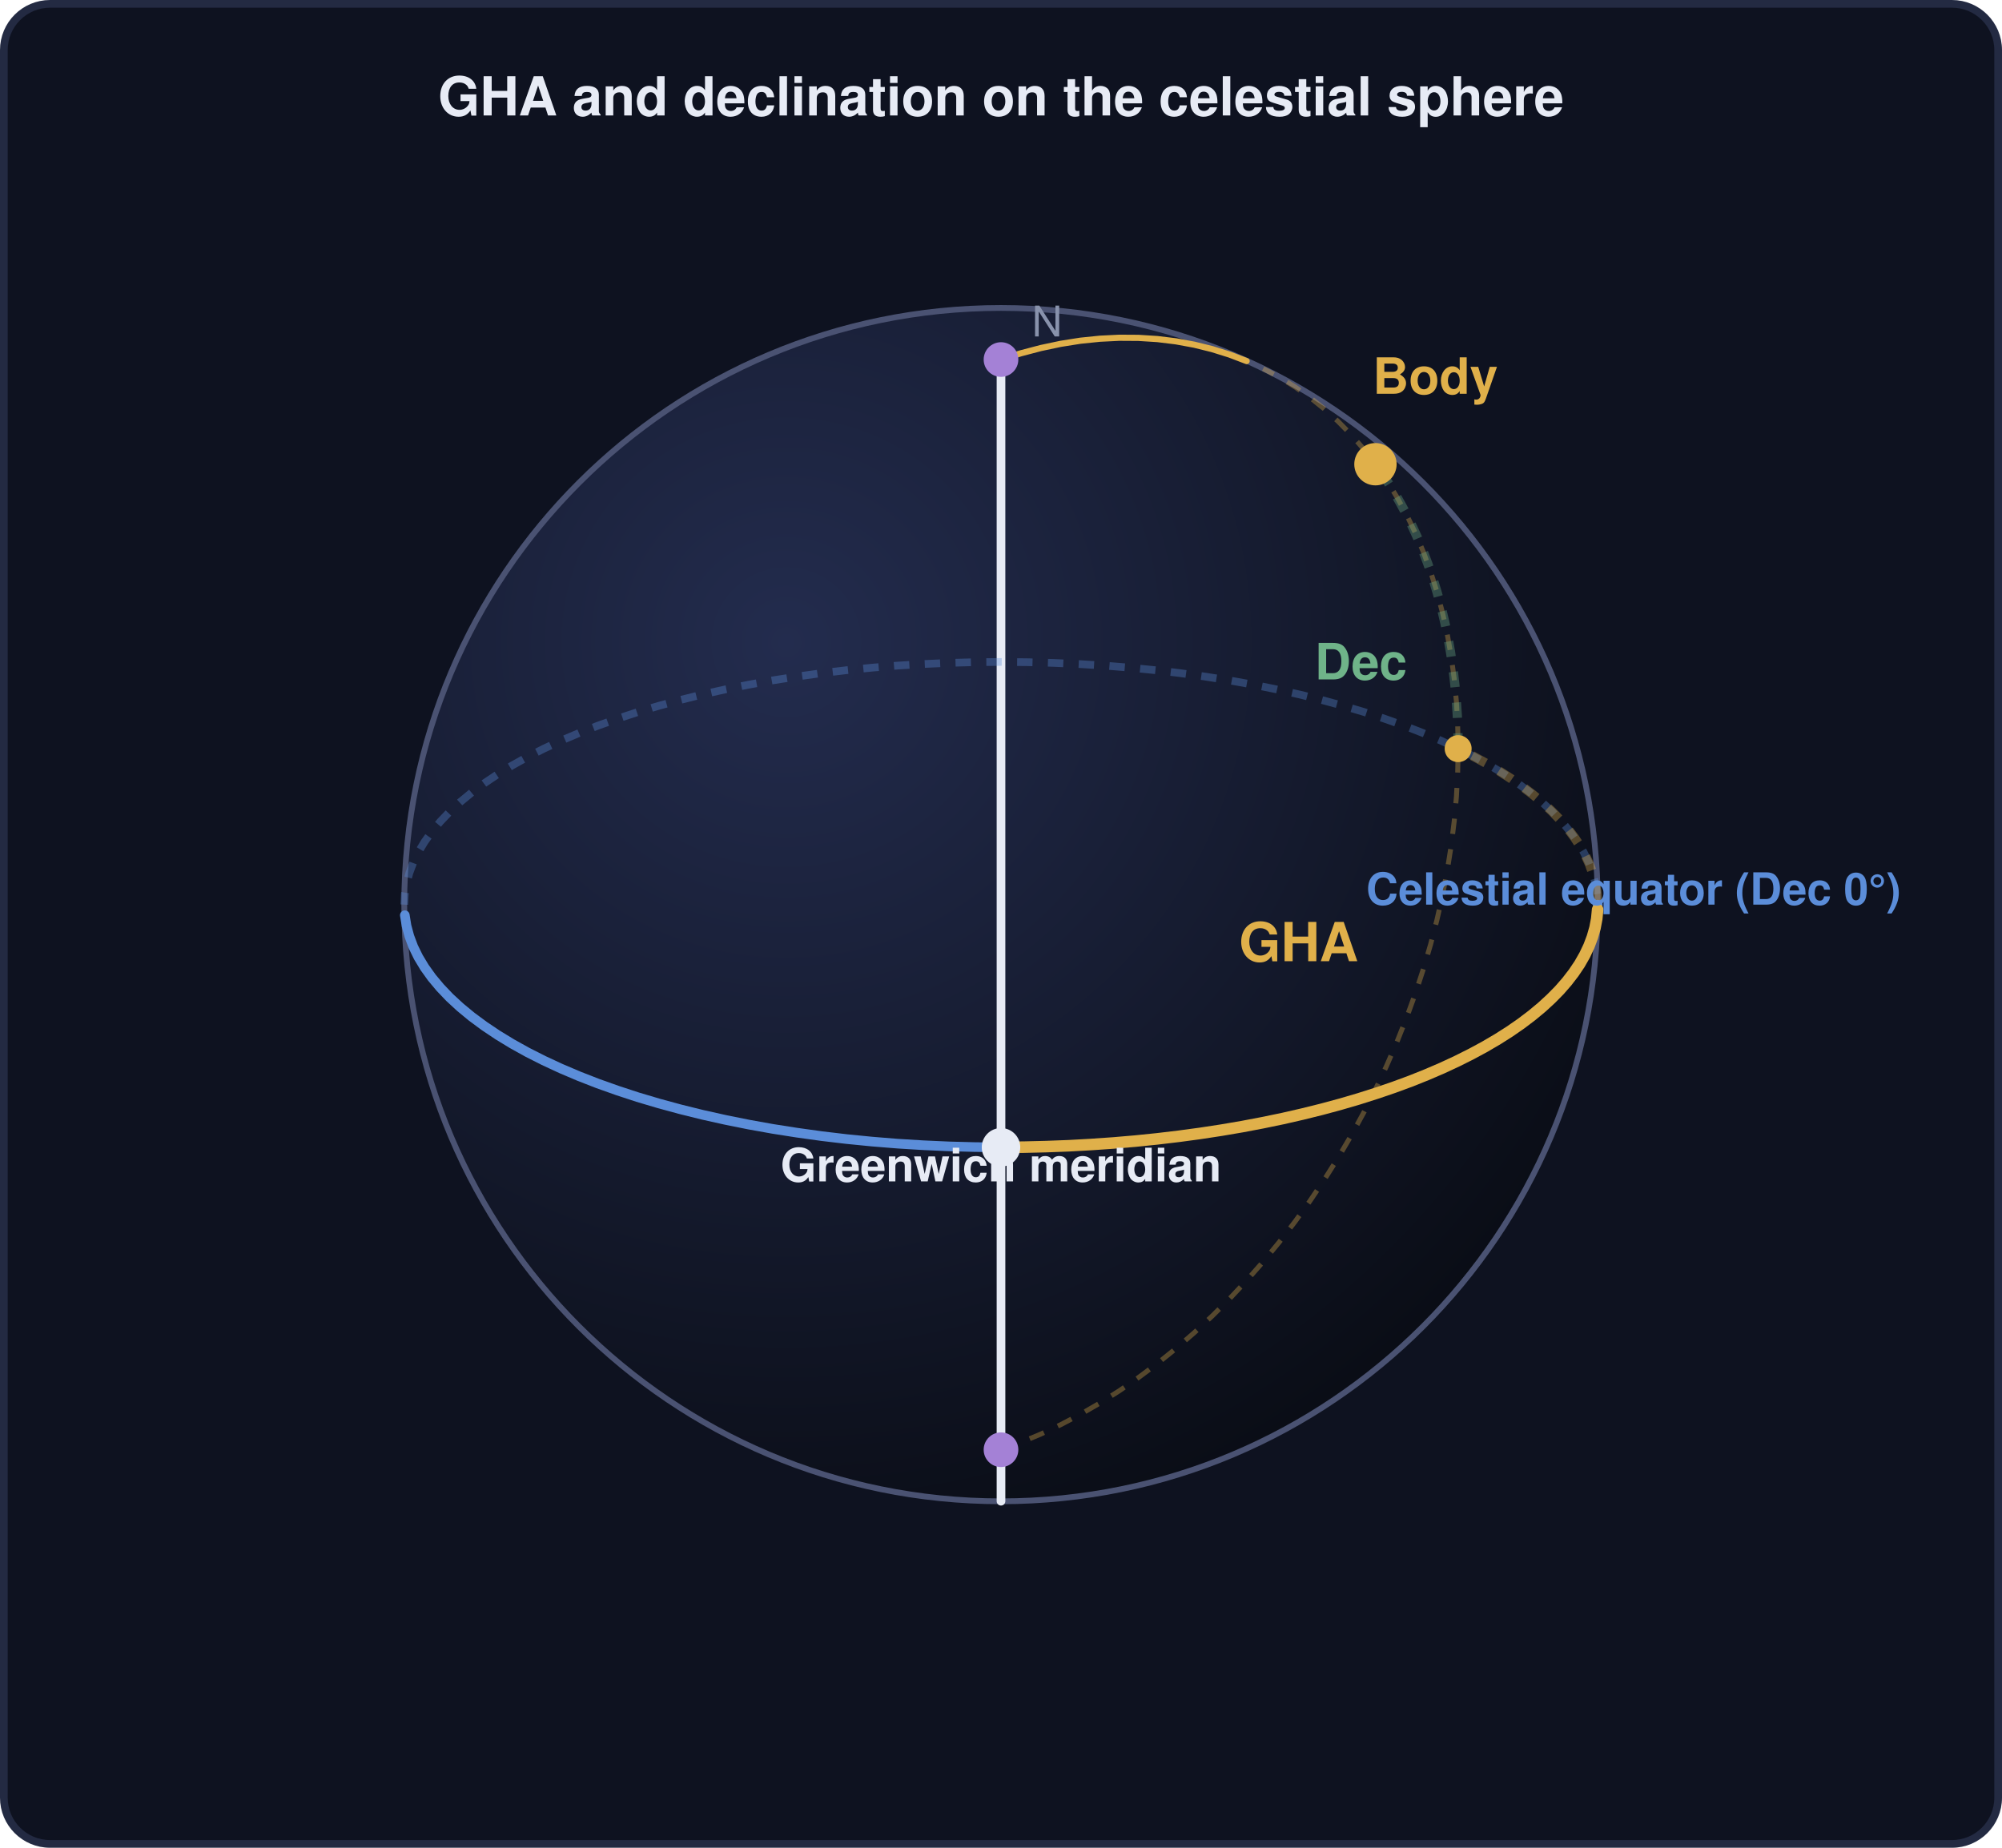
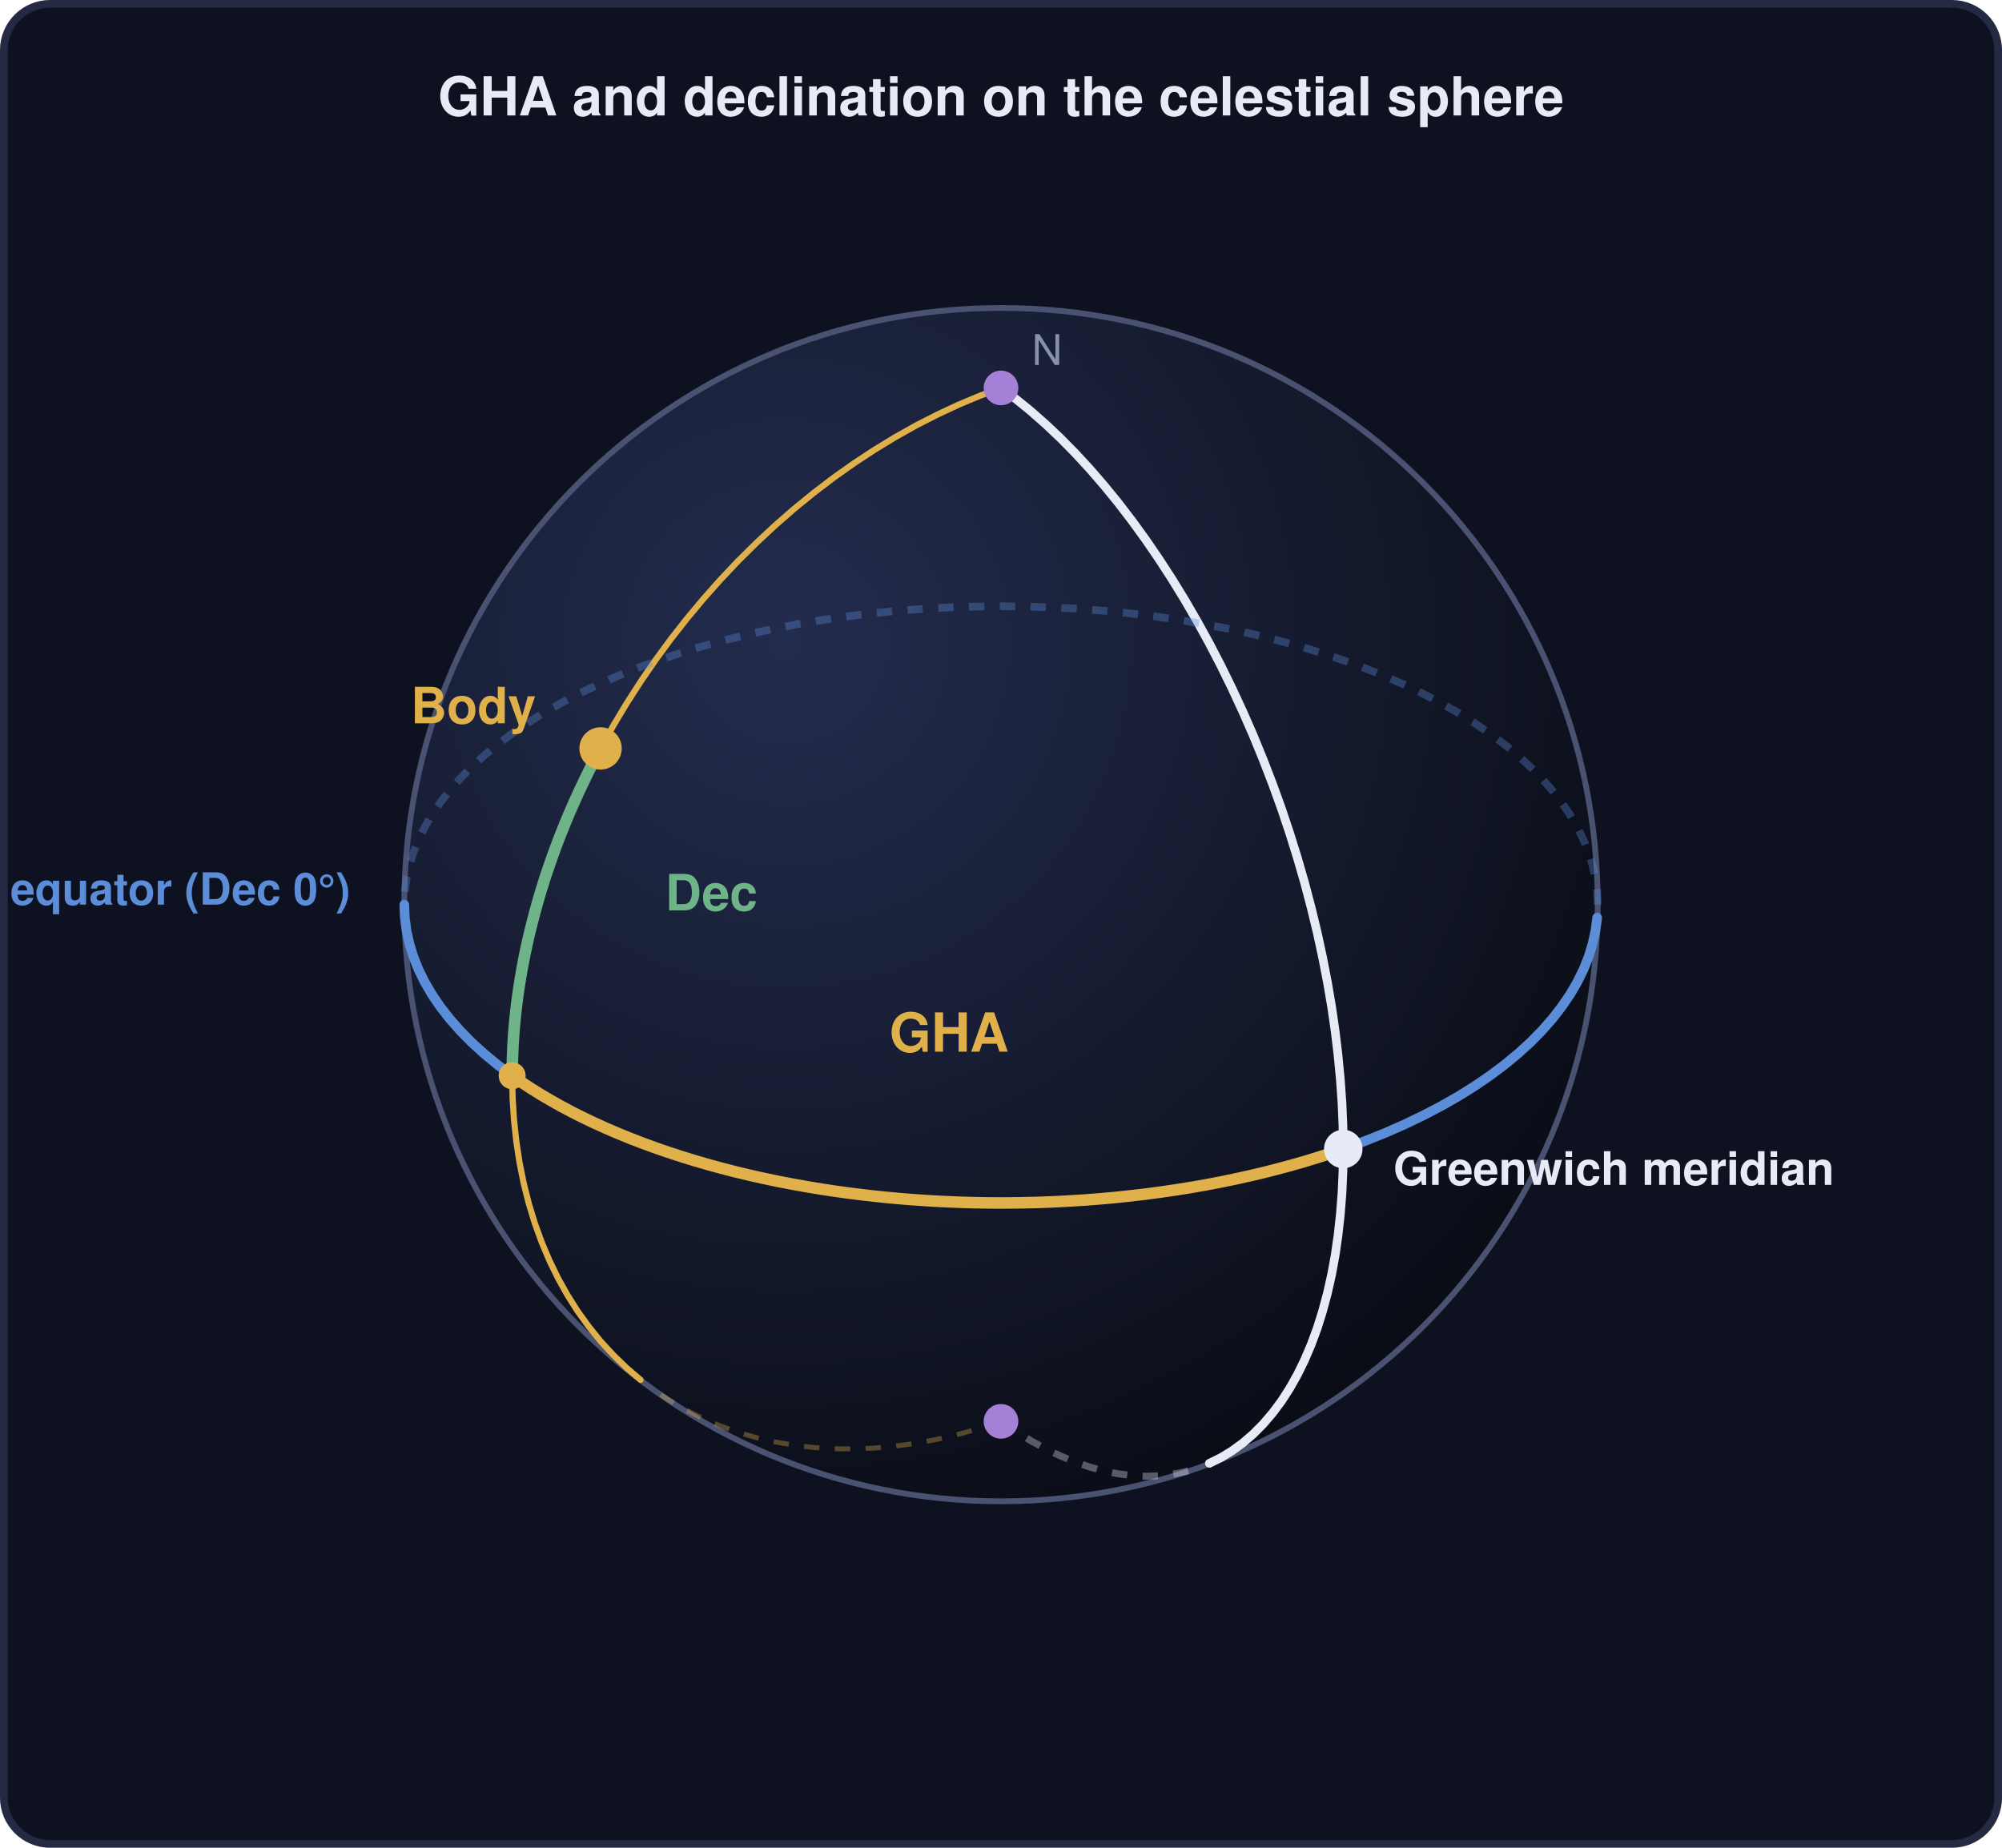
<svg xmlns="http://www.w3.org/2000/svg" viewBox="0 0 520 480" width="520" height="480">
  <defs>
    <radialGradient id="gCel" cx="32%" cy="28%" r="78%">
      <stop offset="0%" stop-color="#232c4e" />
      <stop offset="100%" stop-color="#0a0d16" />
    </radialGradient>
  </defs>
  <rect x="1" y="1" width="518" height="478" rx="12" fill="#0e1220" stroke="#232a42" stroke-width="2" />
  <text x="260.0" y="30.0" fill="#e7ebf5" font-size="14" text-anchor="middle" font-weight="600" font-family="Space Grotesk, Helvetica, Arial, sans-serif">GHA and declination on the celestial sphere</text>
  <circle cx="260" cy="235" r="155" fill="url(#gCel)" stroke="#4a5272" stroke-width="1.5" />
-   <path d="M 260.00,376.60 L 260.00,379.21 L 260.00,381.56 L 260.00,383.62 L 260.00,385.40 L 260.00,386.89 L 260.00,388.09 L 260.00,389.00 L 260.00,389.62 L 260.00,389.95" stroke="#e7ebf5" stroke-width="1.80" fill="none" stroke-dasharray="4,4" opacity="0.35" />
-   <path d="M 260.00,389.98 L 260.00,389.71 L 260.00,389.15 L 260.00,388.30 L 260.00,387.15 L 260.00,385.72 L 260.00,384.00 L 260.00,381.99 L 260.00,379.70 L 260.00,377.14 L 260.00,374.31 L 260.00,371.22 L 260.00,367.86 L 260.00,364.25 L 260.00,360.40 L 260.00,356.30 L 260.00,351.98 L 260.00,347.43 L 260.00,342.67 L 260.00,337.71 L 260.00,332.54 L 260.00,327.20 L 260.00,321.67 L 260.00,315.99 L 260.00,310.15 L 260.00,304.16 L 260.00,298.04 L 260.00,291.81 L 260.00,285.46 L 260.00,279.02 L 260.00,272.50 L 260.00,265.90 L 260.00,259.25 L 260.00,252.55 L 260.00,245.81 L 260.00,239.06 L 260.00,232.29 L 260.00,225.54 L 260.00,218.80 L 260.00,212.09 L 260.00,205.42 L 260.00,198.82 L 260.00,192.28 L 260.00,185.82 L 260.00,179.45 L 260.00,173.19 L 260.00,167.05 L 260.00,161.04 L 260.00,155.17 L 260.00,149.45 L 260.00,143.89 L 260.00,138.51 L 260.00,133.31 L 260.00,128.31 L 260.00,123.50 L 260.00,118.91 L 260.00,114.54 L 260.00,110.40 L 260.00,106.50 L 260.00,102.84 L 260.00,99.43 L 260.00,96.29 L 260.00,93.40" stroke="#e7ebf5" stroke-width="2.25" fill="none" stroke-linecap="round" />
-   <path d="M 260.00,376.60 L 265.18,374.70 L 270.35,372.53 L 275.50,370.10 L 280.62,367.41 L 285.70,364.47 L 290.73,361.29 L 295.70,357.86 L 300.61,354.20 L 305.44,350.31 L 310.18,346.21 L 314.83,341.89 L 319.37,337.37 L 323.80,332.65 L 328.10,327.75 L 332.28,322.67 L 336.32,317.42 L 340.22,312.02 L 343.96,306.47 L 347.54,300.79 L 350.96,294.98 L 354.20,289.05 L 357.26,283.02 L 360.14,276.90 L 362.83,270.70 L 365.32,264.44 L 367.61,258.12 L 369.70,251.75 L 371.58,245.35 L 373.24,238.93 L 374.69,232.51 L 375.92,226.08 L 376.93,219.68 L 377.72,213.31 L 378.29,206.97 L 378.62,200.69 L 378.74,194.48 L 378.62,188.34 L 378.29,182.29 L 377.72,176.34 L 376.93,170.50 L 375.92,164.79 L 374.69,159.21 L 373.24,153.77 L 371.58,148.49 L 369.70,143.37 L 367.61,138.43 L 365.32,133.67 L 362.83,129.11 L 360.14,124.74 L 357.26,120.59 L 354.20,116.65 L 350.96,112.94 L 347.54,109.46 L 343.96,106.22 L 340.22,103.22 L 336.32,100.48 L 332.28,97.99 L 328.10,95.76" stroke="#e0b04a" stroke-width="1.28" fill="none" stroke-dasharray="4,4" opacity="0.35" />
-   <path d="M 323.80,93.80 L 319.37,92.11 L 314.83,90.69 L 310.18,89.54 L 305.44,88.67 L 300.61,88.08 L 295.70,87.77 L 290.73,87.74 L 285.70,87.99 L 280.62,88.51 L 275.50,89.32 L 270.35,90.41 L 265.18,91.77 L 260.00,93.40" stroke="#e0b04a" stroke-width="1.6" fill="none" stroke-linecap="round" />
-   <path d="M 260.00,298.04 L 266.76,297.98 L 273.51,297.80 L 280.23,297.50 L 286.92,297.09 L 293.55,296.55 L 300.12,295.90 L 306.61,295.13 L 313.01,294.24 L 319.32,293.25 L 325.51,292.14 L 331.57,290.92 L 337.50,289.60 L 343.28,288.17 L 348.90,286.64 L 354.36,285.02 L 359.63,283.29 L 364.72,281.48 L 369.60,279.58 L 374.28,277.59 L 378.74,275.52 L 382.97,273.38 L 386.97,271.16 L 390.73,268.87 L 394.23,266.52 L 397.49,264.11 L 400.48,261.64 L 403.20,259.13 L 405.65,256.56 L 407.83,253.96 L 409.72,251.32 L 411.33,248.65 L 412.65,245.95 L 413.67,243.23 L 414.41,240.49 L 414.85,237.75 L 415.00,235.00" stroke="#5b8dd9" stroke-width="2.5" fill="none" stroke-linecap="round" />
-   <path d="M 414.85,232.25 L 414.41,229.51 L 413.67,226.77 L 412.65,224.05 L 411.33,221.35 L 409.72,218.68 L 407.83,216.04 L 405.65,213.44 L 403.20,210.87 L 400.48,208.36 L 397.49,205.89 L 394.23,203.48 L 390.73,201.13 L 386.97,198.84 L 382.97,196.62 L 378.74,194.48 L 374.28,192.41 L 369.60,190.42 L 364.72,188.52 L 359.63,186.71 L 354.36,184.98 L 348.90,183.36 L 343.28,181.83 L 337.50,180.40 L 331.57,179.08 L 325.51,177.86 L 319.32,176.75 L 313.01,175.76 L 306.61,174.87 L 300.12,174.10 L 293.55,173.45 L 286.92,172.91 L 280.23,172.50 L 273.51,172.20 L 266.76,172.02 L 260.00,171.96 L 253.24,172.02 L 246.49,172.20 L 239.77,172.50 L 233.08,172.91 L 226.45,173.45 L 219.88,174.10 L 213.39,174.87 L 206.99,175.76 L 200.68,176.75 L 194.49,177.86 L 188.43,179.08 L 182.50,180.40 L 176.72,181.83 L 171.10,183.36 L 165.64,184.98 L 160.37,186.71 L 155.28,188.52 L 150.40,190.42 L 145.72,192.41 L 141.26,194.48 L 137.03,196.62 L 133.03,198.84 L 129.27,201.13 L 125.77,203.48 L 122.51,205.89 L 119.52,208.36 L 116.80,210.87 L 114.35,213.44 L 112.17,216.04 L 110.28,218.68 L 108.67,221.35 L 107.35,224.05 L 106.33,226.77 L 105.59,229.51 L 105.15,232.25 L 105.00,235.00" stroke="#5b8dd9" stroke-width="2.00" fill="none" stroke-dasharray="4,4" opacity="0.35" />
-   <path d="M 105.15,237.75 L 105.59,240.49 L 106.33,243.23 L 107.35,245.95 L 108.67,248.65 L 110.28,251.32 L 112.17,253.96 L 114.35,256.56 L 116.80,259.13 L 119.52,261.64 L 122.51,264.11 L 125.77,266.52 L 129.27,268.87 L 133.03,271.16 L 137.03,273.38 L 141.26,275.52 L 145.72,277.59 L 150.40,279.58 L 155.28,281.48 L 160.37,283.29 L 165.64,285.02 L 171.10,286.64 L 176.72,288.17 L 182.50,289.60 L 188.43,290.92 L 194.49,292.14 L 200.68,293.25 L 206.99,294.24 L 213.39,295.13 L 219.88,295.90 L 226.45,296.55 L 233.08,297.09 L 239.77,297.50 L 246.49,297.80 L 253.24,297.98 L 260.00,298.04" stroke="#5b8dd9" stroke-width="2.5" fill="none" stroke-linecap="round" />
-   <path d="M 260.00,298.04 L 265.86,298.00 L 271.71,297.86 L 277.55,297.64 L 283.36,297.32 L 289.13,296.92 L 294.87,296.43 L 300.55,295.85 L 306.18,295.18 L 311.74,294.43 L 317.23,293.59 L 322.63,292.67 L 327.95,291.66 L 333.17,290.58 L 338.28,289.41 L 343.28,288.17 L 348.16,286.85 L 352.92,285.46 L 357.54,283.99 L 362.03,282.46 L 366.37,280.86 L 370.55,279.19 L 374.58,277.46 L 378.45,275.66 L 382.14,273.81 L 385.66,271.91 L 389.00,269.95 L 392.16,267.94 L 395.13,265.88 L 397.90,263.78 L 400.48,261.64 L 402.85,259.46 L 405.03,257.25 L 406.99,255.00 L 408.74,252.73 L 410.29,250.43 L 411.61,248.11 L 412.72,245.77 L 413.61,243.41 L 414.29,241.04 L 414.74,238.67 L 414.97,236.28" stroke="#e0b04a" stroke-width="3" fill="none" stroke-linecap="round" />
-   <path d="M 414.98,233.90 L 414.76,231.52 L 414.33,229.14 L 413.67,226.77 L 412.80,224.41 L 411.71,222.07 L 410.40,219.75 L 408.87,217.45 L 407.13,215.17 L 405.18,212.92 L 403.03,210.70 L 400.67,208.52 L 398.11,206.38 L 395.35,204.28 L 392.39,202.22 L 389.25,200.20 L 385.93,198.24 L 382.42,196.33 L 378.74,194.48" stroke="#e0b04a" stroke-width="2.40" fill="none" stroke-dasharray="4,4" opacity="0.35" />
-   <path d="M 378.74,194.48 L 378.71,191.60 L 378.64,188.74 L 378.52,185.91 L 378.34,183.09 L 378.12,180.29 L 377.85,177.52 L 377.53,174.77 L 377.16,172.05 L 376.75,169.35 L 376.28,166.68 L 375.77,164.04 L 375.21,161.42 L 374.60,158.84 L 373.94,156.29 L 373.24,153.77 L 372.49,151.29 L 371.69,148.84 L 370.85,146.42 L 369.96,144.05 L 369.03,141.71 L 368.05,139.40 L 367.02,137.14 L 365.95,134.92 L 364.84,132.74 L 363.68,130.61 L 362.48,128.51 L 361.24,126.46 L 359.96,124.46 L 358.63,122.50 L 357.26,120.59" stroke="#6fb389" stroke-width="2.40" fill="none" stroke-dasharray="4,4" opacity="0.35" />
-   <circle cx="260.00" cy="298.04" r="5" fill="#e7ebf5" />
-   <circle cx="357.26" cy="120.59" r="5.5" fill="#e0b04a" />
-   <circle cx="378.74" cy="194.48" r="3.5" fill="#e0b04a" />
-   <circle cx="260.00" cy="93.40" r="4.5" fill="#a481d6" />
-   <circle cx="260.00" cy="376.60" r="4.5" fill="#a481d6" />
-   <text x="260.0" y="306.9" fill="#e7ebf5" font-size="12" text-anchor="middle" font-weight="700" font-family="Space Grotesk, Helvetica, Arial, sans-serif">Greenwich meridian</text>
-   <text x="372.8" y="102.3" fill="#e0b04a" font-size="13" text-anchor="middle" font-weight="700" font-family="Space Grotesk, Helvetica, Arial, sans-serif">Body</text>
-   <text x="337.3" y="249.7" fill="#e0b04a" font-size="14" text-anchor="middle" font-weight="700" font-family="Space Grotesk, Helvetica, Arial, sans-serif">GHA</text>
-   <text x="341.5" y="176.5" fill="#6fb389" font-size="13" text-anchor="start" font-weight="700" font-family="Space Grotesk, Helvetica, Arial, sans-serif">Dec</text>
-   <text x="268.0" y="87.4" fill="#8892ac" font-size="11" text-anchor="start" font-weight="500" font-family="Space Grotesk, Helvetica, Arial, sans-serif">N</text>
-   <text x="424.3" y="235.0" fill="#5b8dd9" font-size="11.5" text-anchor="middle" font-weight="700" font-family="Space Grotesk, Helvetica, Arial, sans-serif">Celestial equator (Dec 0°)</text>
+   <path d="M 260.00,369.23 L 263.88,371.88 L 267.75,374.26 L 271.60,376.37 L 275.44,378.22 L 279.24,379.79 L 283.01,381.09 L 286.73,382.11 L 290.41,382.85 L 294.02,383.31 L 297.57,383.49 L 301.05,383.38 L 304.45,382.99 L 307.77,382.32 L 310.99,381.37" stroke="#e7ebf5" stroke-width="1.80" fill="none" stroke-dasharray="4,4" opacity="0.35" />
+   <path d="M 314.12,380.14 L 317.15,378.64 L 320.06,376.86 L 322.86,374.81 L 325.55,372.49 L 328.10,369.92 L 330.53,367.08 L 332.83,364.00 L 334.98,360.67 L 336.99,357.10 L 338.86,353.29 L 340.57,349.27 L 342.14,345.02 L 343.54,340.57 L 344.79,335.91 L 345.88,331.06 L 346.80,326.03 L 347.55,320.83 L 348.14,315.46 L 348.57,309.94 L 348.82,304.28 L 348.90,298.48 L 348.82,292.57 L 348.57,286.54 L 348.14,280.42 L 347.55,274.21 L 346.80,267.93 L 345.88,261.58 L 344.79,255.18 L 343.54,248.75 L 342.14,242.28 L 340.57,235.81 L 338.86,229.33 L 336.99,222.86 L 334.98,216.42 L 332.83,210.01 L 330.53,203.65 L 328.10,197.35 L 325.55,191.12 L 322.86,184.97 L 320.06,178.92 L 317.15,172.98 L 314.12,167.15 L 310.99,161.46 L 307.77,155.90 L 304.45,150.49 L 301.05,145.25 L 297.57,140.17 L 294.02,135.28 L 290.41,130.57 L 286.73,126.07 L 283.01,121.77 L 279.24,117.69 L 275.44,113.83 L 271.60,110.20 L 267.75,106.81 L 263.88,103.66 L 260.00,100.77" stroke="#e7ebf5" stroke-width="2.25" fill="none" stroke-linecap="round" />
+   <path d="M 260.00,369.23 L 254.46,371.05 L 248.93,372.60 L 243.43,373.89 L 237.95,374.91 L 232.52,375.67 L 227.14,376.17 L 221.82,376.39 L 216.57,376.34 L 211.41,376.03 L 206.34,375.44 L 201.37,374.59 L 196.52,373.48 L 191.78,372.10 L 187.17,370.45 L 182.71,368.56 L 178.39,366.40 L 174.22,364.00 L 170.22,361.35" stroke="#e0b04a" stroke-width="1.28" fill="none" stroke-dasharray="4,4" opacity="0.35" />
+   <path d="M 166.39,358.46 L 162.74,355.34 L 159.27,351.98 L 155.99,348.41 L 152.92,344.61 L 150.04,340.61 L 147.38,336.41 L 144.93,332.02 L 142.70,327.44 L 140.69,322.68 L 138.91,317.76 L 137.36,312.68 L 136.04,307.45 L 134.96,302.09 L 134.12,296.59 L 133.51,290.98 L 133.15,285.27 L 133.03,279.45 L 133.15,273.55 L 133.51,267.58 L 134.12,261.55 L 134.96,255.47 L 136.04,249.34 L 137.36,243.20 L 138.91,237.03 L 140.69,230.86 L 142.70,224.70 L 144.93,218.56 L 147.38,212.45 L 150.04,206.38 L 152.92,200.37 L 155.99,194.42 L 159.27,188.55 L 162.74,182.77 L 166.39,177.09 L 170.22,171.51 L 174.22,166.06 L 178.39,160.74 L 182.71,155.57 L 187.17,150.54 L 191.78,145.67 L 196.52,140.98 L 201.37,136.46 L 206.34,132.13 L 211.41,128.00 L 216.57,124.06 L 221.82,120.35 L 227.14,116.85 L 232.52,113.57 L 237.95,110.52 L 243.43,107.72 L 248.93,105.15 L 254.46,102.83 L 260.00,100.77" stroke="#e0b04a" stroke-width="1.6" fill="none" stroke-linecap="round" />
+   <path d="M 260.00,312.50 L 253.24,312.43 L 246.49,312.21 L 239.77,311.84 L 233.08,311.32 L 226.45,310.66 L 219.88,309.86 L 213.39,308.91 L 206.99,307.83 L 200.68,306.60 L 194.49,305.24 L 188.43,303.74 L 182.50,302.12 L 176.72,300.36 L 171.10,298.48 L 165.64,296.48 L 160.37,294.37 L 155.28,292.14 L 150.40,289.80 L 145.72,287.36 L 141.26,284.82 L 137.03,282.18 L 133.03,279.45 L 129.27,276.64 L 125.77,273.75 L 122.51,270.79 L 119.52,267.75 L 116.80,264.66 L 114.35,261.51 L 112.17,258.30 L 110.28,255.06 L 108.67,251.77 L 107.35,248.46 L 106.33,245.12 L 105.59,241.75 L 105.15,238.38 L 105.00,235.00" stroke="#5b8dd9" stroke-width="2.5" fill="none" stroke-linecap="round" />
+   <path d="M 105.15,231.62 L 105.59,228.25 L 106.33,224.88 L 107.35,221.54 L 108.67,218.23 L 110.28,214.94 L 112.17,211.70 L 114.35,208.49 L 116.80,205.34 L 119.52,202.25 L 122.51,199.21 L 125.77,196.25 L 129.27,193.36 L 133.03,190.55 L 137.03,187.82 L 141.26,185.18 L 145.72,182.64 L 150.40,180.20 L 155.28,177.86 L 160.37,175.63 L 165.64,173.52 L 171.10,171.52 L 176.72,169.64 L 182.50,167.88 L 188.43,166.26 L 194.49,164.76 L 200.68,163.40 L 206.99,162.17 L 213.39,161.09 L 219.88,160.14 L 226.45,159.34 L 233.08,158.68 L 239.77,158.16 L 246.49,157.79 L 253.24,157.57 L 260.00,157.50 L 266.76,157.57 L 273.51,157.79 L 280.23,158.16 L 286.92,158.68 L 293.55,159.34 L 300.12,160.14 L 306.61,161.09 L 313.01,162.17 L 319.32,163.40 L 325.51,164.76 L 331.57,166.26 L 337.50,167.88 L 343.28,169.64 L 348.90,171.52 L 354.36,173.52 L 359.63,175.63 L 364.72,177.86 L 369.60,180.20 L 374.28,182.64 L 378.74,185.18 L 382.97,187.82 L 386.97,190.55 L 390.73,193.36 L 394.23,196.25 L 397.49,199.21 L 400.48,202.25 L 403.20,205.34 L 405.65,208.49 L 407.83,211.70 L 409.72,214.94 L 411.33,218.23 L 412.65,221.54 L 413.67,224.88 L 414.41,228.25 L 414.85,231.62 L 415.00,235.00" stroke="#5b8dd9" stroke-width="2.00" fill="none" stroke-dasharray="4,4" opacity="0.35" />
+   <path d="M 414.85,238.38 L 414.41,241.75 L 413.67,245.12 L 412.65,248.46 L 411.33,251.77 L 409.72,255.06 L 407.83,258.30 L 405.65,261.51 L 403.20,264.66 L 400.48,267.75 L 397.49,270.79 L 394.23,273.75 L 390.73,276.64 L 386.97,279.45 L 382.97,282.18 L 378.74,284.82 L 374.28,287.36 L 369.60,289.80 L 364.72,292.14 L 359.63,294.37 L 354.36,296.48 L 348.90,298.48 L 343.28,300.36 L 337.50,302.12 L 331.57,303.74 L 325.51,305.24 L 319.32,306.60 L 313.01,307.83 L 306.61,308.91 L 300.12,309.86 L 293.55,310.66 L 286.92,311.32 L 280.23,311.84 L 273.51,312.21 L 266.76,312.43 L 260.00,312.50" stroke="#5b8dd9" stroke-width="2.5" fill="none" stroke-linecap="round" />
+   <path d="M 348.90,298.48 L 345.55,299.63 L 342.14,300.72 L 338.67,301.78 L 335.15,302.78 L 331.57,303.74 L 327.95,304.66 L 324.28,305.52 L 320.56,306.34 L 316.81,307.11 L 313.01,307.83 L 309.18,308.50 L 305.32,309.11 L 301.42,309.68 L 297.50,310.20 L 293.55,310.66 L 289.58,311.08 L 285.58,311.44 L 281.57,311.75 L 277.55,312.00 L 273.51,312.21 L 269.46,312.36 L 265.41,312.45 L 261.35,312.50 L 257.29,312.49 L 253.24,312.43 L 249.19,312.31 L 245.14,312.14 L 241.11,311.92 L 237.09,311.65 L 233.08,311.32 L 229.10,310.94 L 225.13,310.51 L 221.19,310.03 L 217.28,309.50 L 213.39,308.91 L 209.54,308.28 L 205.72,307.59 L 201.94,306.86 L 198.19,306.07 L 194.49,305.24 L 190.84,304.36 L 187.23,303.43 L 183.67,302.45 L 180.17,301.43 L 176.72,300.36 L 173.33,299.25 L 169.99,298.09 L 166.72,296.89 L 163.51,295.65 L 160.37,294.37 L 157.29,293.04 L 154.29,291.68 L 151.36,290.28 L 148.50,288.84 L 145.72,287.36 L 143.02,285.84 L 140.40,284.30 L 137.86,282.71 L 135.40,281.10 L 133.03,279.45" stroke="#e0b04a" stroke-width="3" fill="none" stroke-linecap="round" />
+   <path d="M 133.03,279.45 L 133.06,276.71 L 133.14,273.95 L 133.27,271.17 L 133.45,268.38 L 133.69,265.58 L 133.98,262.76 L 134.32,259.93 L 134.71,257.09 L 135.16,254.25 L 135.65,251.39 L 136.20,248.53 L 136.80,245.66 L 137.45,242.78 L 138.16,239.91 L 138.91,237.03 L 139.71,234.15 L 140.56,231.27 L 141.46,228.39 L 142.42,225.52 L 143.42,222.65 L 144.46,219.78 L 145.56,216.92 L 146.70,214.07 L 147.89,211.23 L 149.13,208.40 L 150.41,205.57 L 151.74,202.76 L 153.11,199.97 L 154.53,197.19 L 155.99,194.42" stroke="#6fb389" stroke-width="3" fill="none" stroke-linecap="round" />
+   <circle cx="348.90" cy="298.48" r="5" fill="#e7ebf5" />
+   <circle cx="155.99" cy="194.42" r="5.5" fill="#e0b04a" />
+   <circle cx="133.03" cy="279.45" r="3.5" fill="#e0b04a" />
+   <circle cx="260.00" cy="100.77" r="4.5" fill="#a481d6" />
+   <circle cx="260.00" cy="369.23" r="4.5" fill="#a481d6" />
+   <text x="361.9" y="307.8" fill="#e7ebf5" font-size="12" text-anchor="start" font-weight="700" font-family="Space Grotesk, Helvetica, Arial, sans-serif">Greenwich meridian</text>
+   <text x="139.2" y="187.9" fill="#e0b04a" font-size="13" text-anchor="end" font-weight="700" font-family="Space Grotesk, Helvetica, Arial, sans-serif">Body</text>
+   <text x="246.5" y="273.2" fill="#e0b04a" font-size="14" text-anchor="middle" font-weight="700" font-family="Space Grotesk, Helvetica, Arial, sans-serif">GHA</text>
+   <text x="172.8" y="236.5" fill="#6fb389" font-size="13" text-anchor="start" font-weight="700" font-family="Space Grotesk, Helvetica, Arial, sans-serif">Dec</text>
+   <text x="268.0" y="94.8" fill="#8892ac" font-size="11" text-anchor="start" font-weight="500" font-family="Space Grotesk, Helvetica, Arial, sans-serif">N</text>
+   <text x="91.0" y="235.0" fill="#5b8dd9" font-size="11.5" text-anchor="end" font-weight="700" font-family="Space Grotesk, Helvetica, Arial, sans-serif">Celestial equator (Dec 0°)</text>
</svg>
